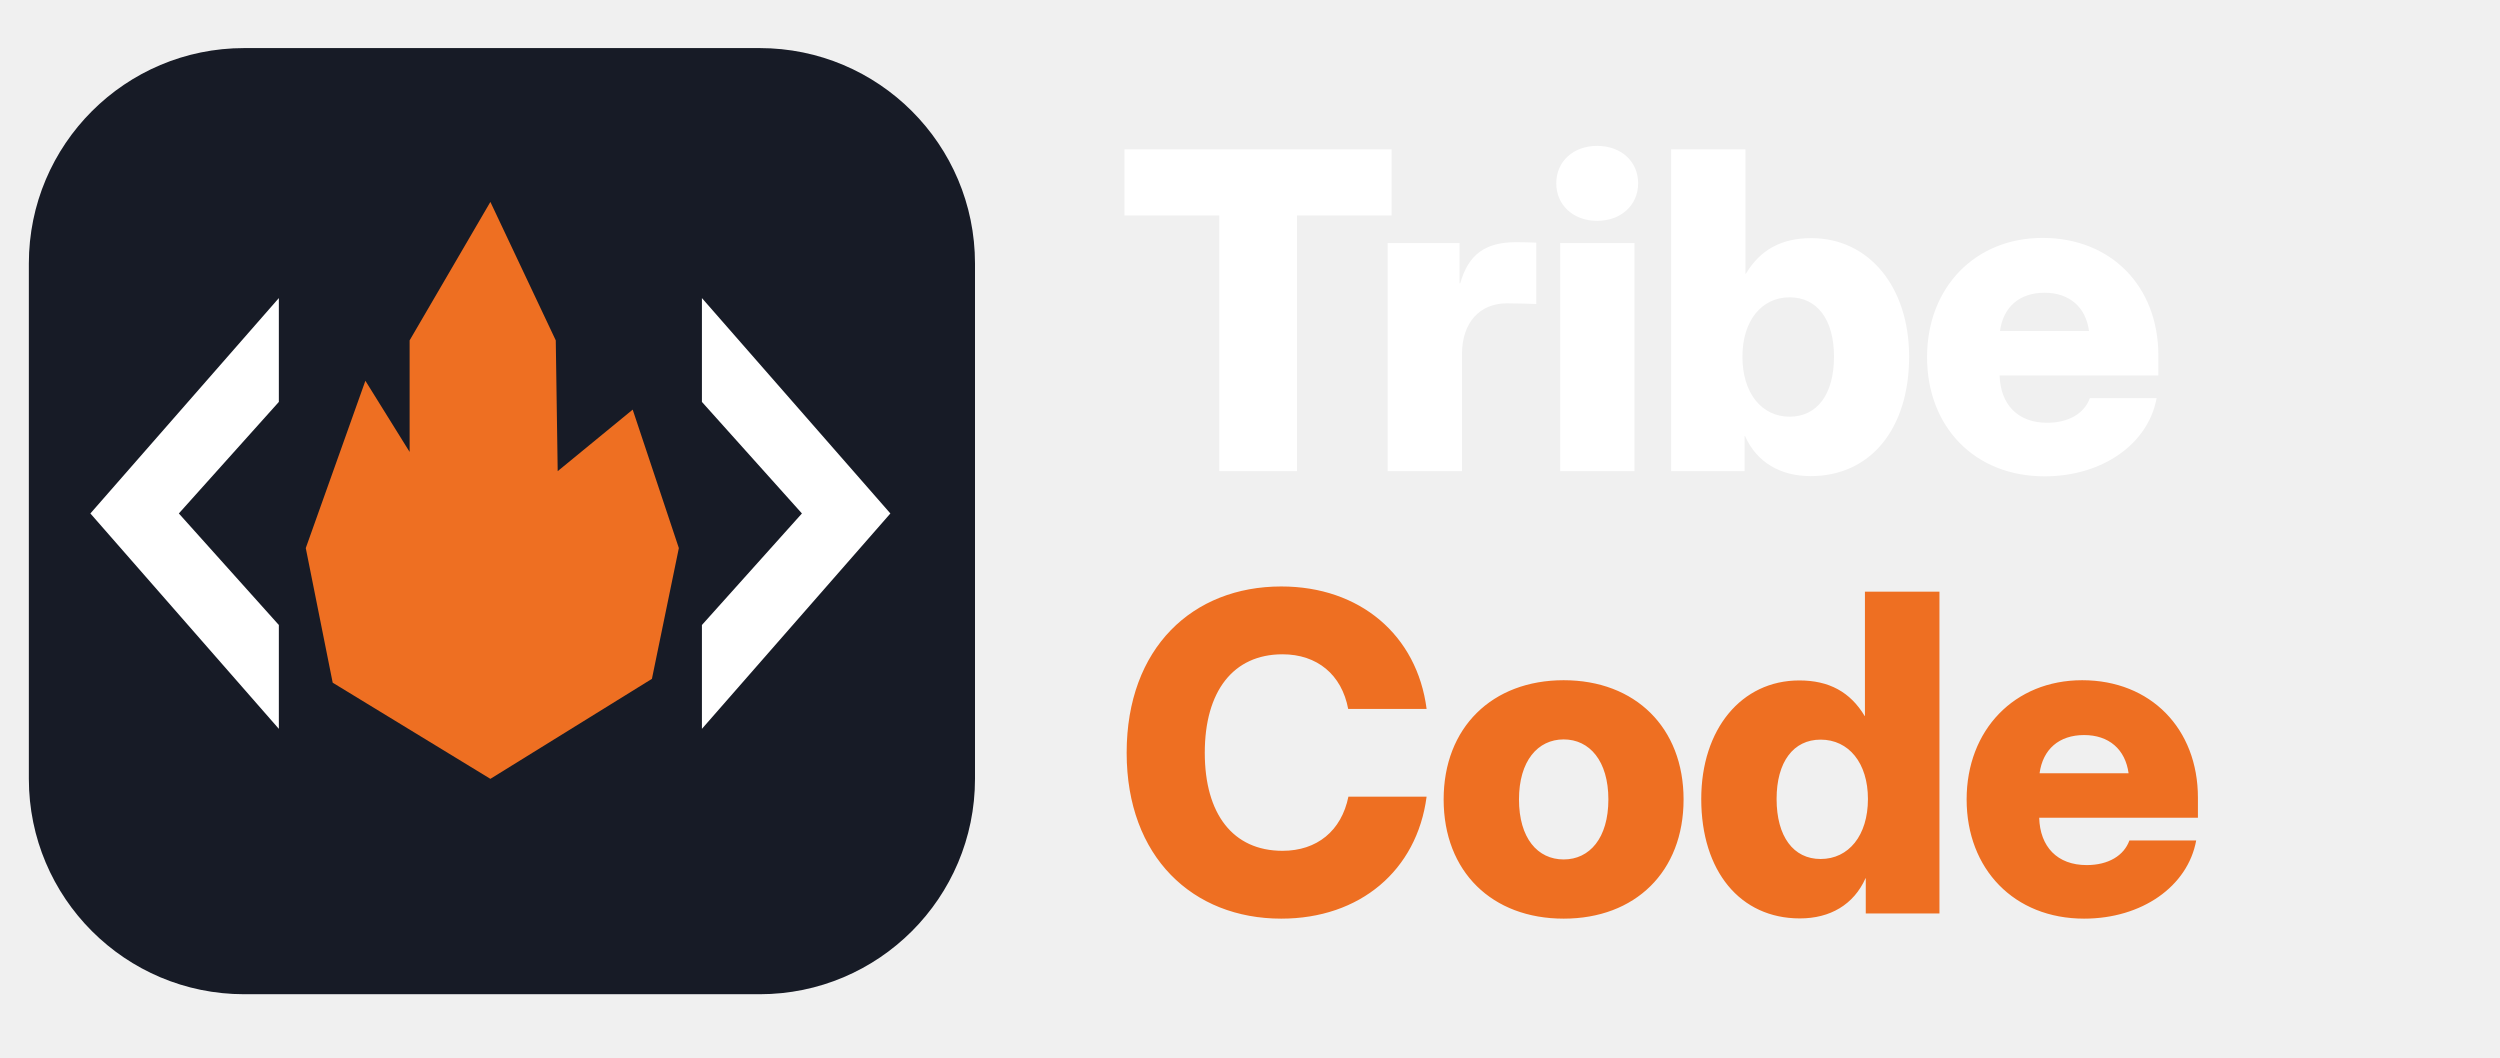
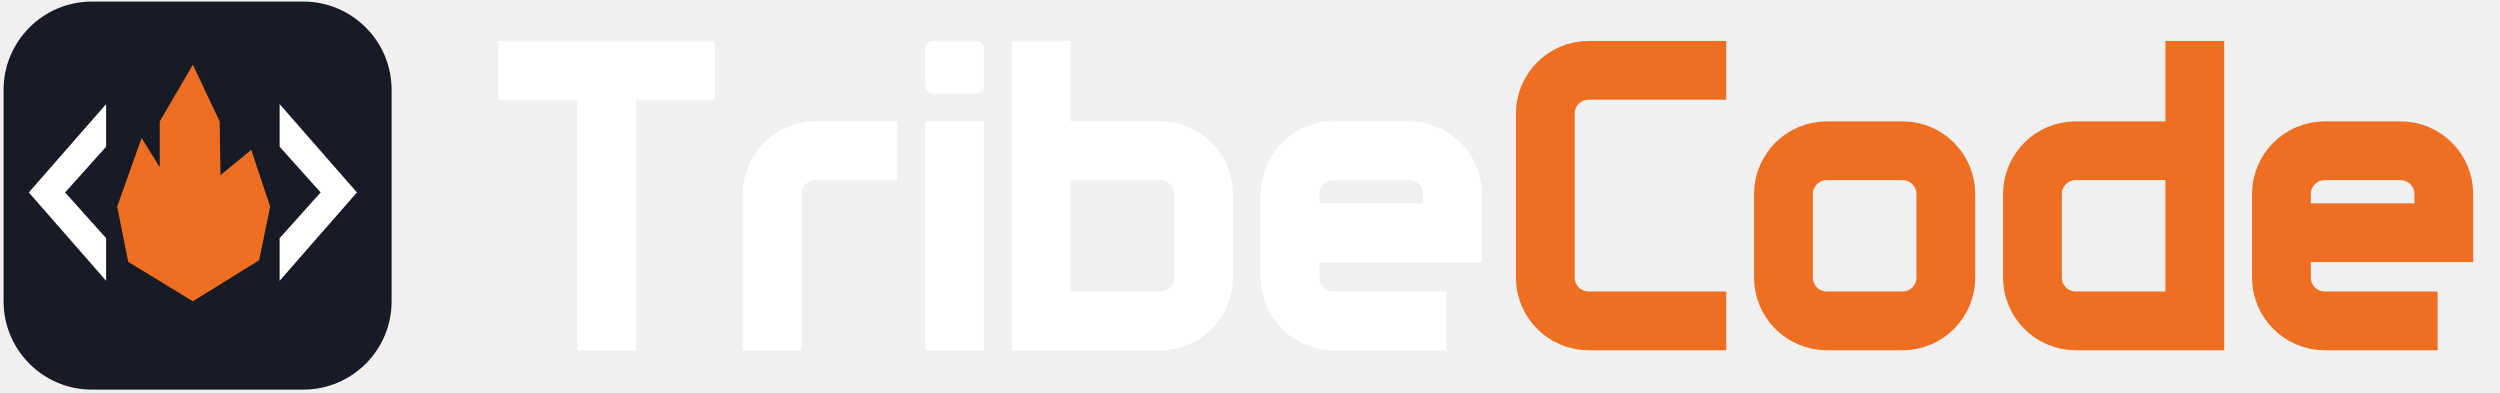
- <svg xmlns="http://www.w3.org/2000/svg" viewBox="0 0 520 220" width="520" height="220">
-   <g transform="translate(6 10) scale(0.4) translate(-28 -30)">
+ <svg xmlns="http://www.w3.org/2000/svg" viewBox="0 0 807 127" width="1292" height="203">
+   <g transform="scale(0.255) translate(-26 -28)">
    <rect x="28" y="30" width="492" height="492" rx="112" fill="#171B26" />
    <g fill="#FFFFFF">
      <polygon points="158,160 60,272 158,384 158,330 106,272 158,214" />
      <polygon points="378,160 476,272 378,384 378,330 430,272 378,214" />
    </g>
    <polygon fill="#EE6F22" points="268,110 302,182 303,250 342,218 366,290 352,358 268,410 186,360 172,290 203,203 226,240 226,182" />
  </g>
-   <g font-family="Inter Display, Inter, sans-serif" font-weight="800" font-size="92" letter-spacing="-1">
-     <text x="232" y="98" fill="#FFFFFF">Tribe</text>
-     <text x="232" y="190" fill="#EE6F22">Code</text>
+   <g transform="translate(160.48 13.24)">
+     <g stroke-width="19" stroke-linejoin="miter" stroke-linecap="butt">
+       <g fill="#FFFFFF" stroke="#FFFFFF">
+         <g transform="translate(0 0)">
+           <path fill="none" d="M0 9.5 H70 M35 9.5 V100" />
+         </g>
+         <g transform="translate(79 0)">
+           <path fill="none" d="M9.5 100 V49.5 A14 14 0 0 1 23.5 35.5 H50" />
+         </g>
+         <g transform="translate(138 0)">
+           <path fill="none" d="M9.5 26 V100" />
+           <rect x="0" y="0" width="19" height="17" rx="2.5" stroke="none" />
+         </g>
+         <g transform="translate(166 0)">
+           <path fill="none" d="M9.5 0 V90.5 H48 A14 14 0 0 0 62 76.5 V49.5 A14 14 0 0 0 48 35.5 H9.5" />
+         </g>
+         <g transform="translate(246.5 0)">
+           <path fill="none" d="M60 90.5 H23.5 A14 14 0 0 1 9.5 76.5 V49.5 A14 14 0 0 1 23.5 35.5 H48 A14 14 0 0 1 62 49.5 V62 H9.5" />
+         </g>
+       </g>
+       <g fill="#EE6F22" stroke="#EE6F22">
+         <g transform="translate(329 0)">
+           <path fill="none" d="M68 9.5 H23.5 A14 14 0 0 0 9.5 23.5 V76.5 A14 14 0 0 0 23.5 90.5 H68" />
+         </g>
+         <g transform="translate(406 0)">
+           <path fill="none" d="M23.5 35.5 H48 A14 14 0 0 1 62 49.5 V76.5 A14 14 0 0 1 48 90.5 H23.5 A14 14 0 0 1 9.5 76.5 V49.5 A14 14 0 0 1 23.5 35.5 Z" />
+         </g>
+         <g transform="translate(486.5 0)">
+           <path fill="none" d="M62 0 V90.5 H23.5 A14 14 0 0 1 9.5 76.5 V49.5 A14 14 0 0 1 23.5 35.5 H62" />
+         </g>
+         <g transform="translate(567 0)">
+           <path fill="none" d="M60 90.5 H23.5 A14 14 0 0 1 9.5 76.5 V49.5 A14 14 0 0 1 23.5 35.5 H48 A14 14 0 0 1 62 49.5 V62 H9.5" />
+         </g>
+       </g>
+     </g>
  </g>
</svg>
